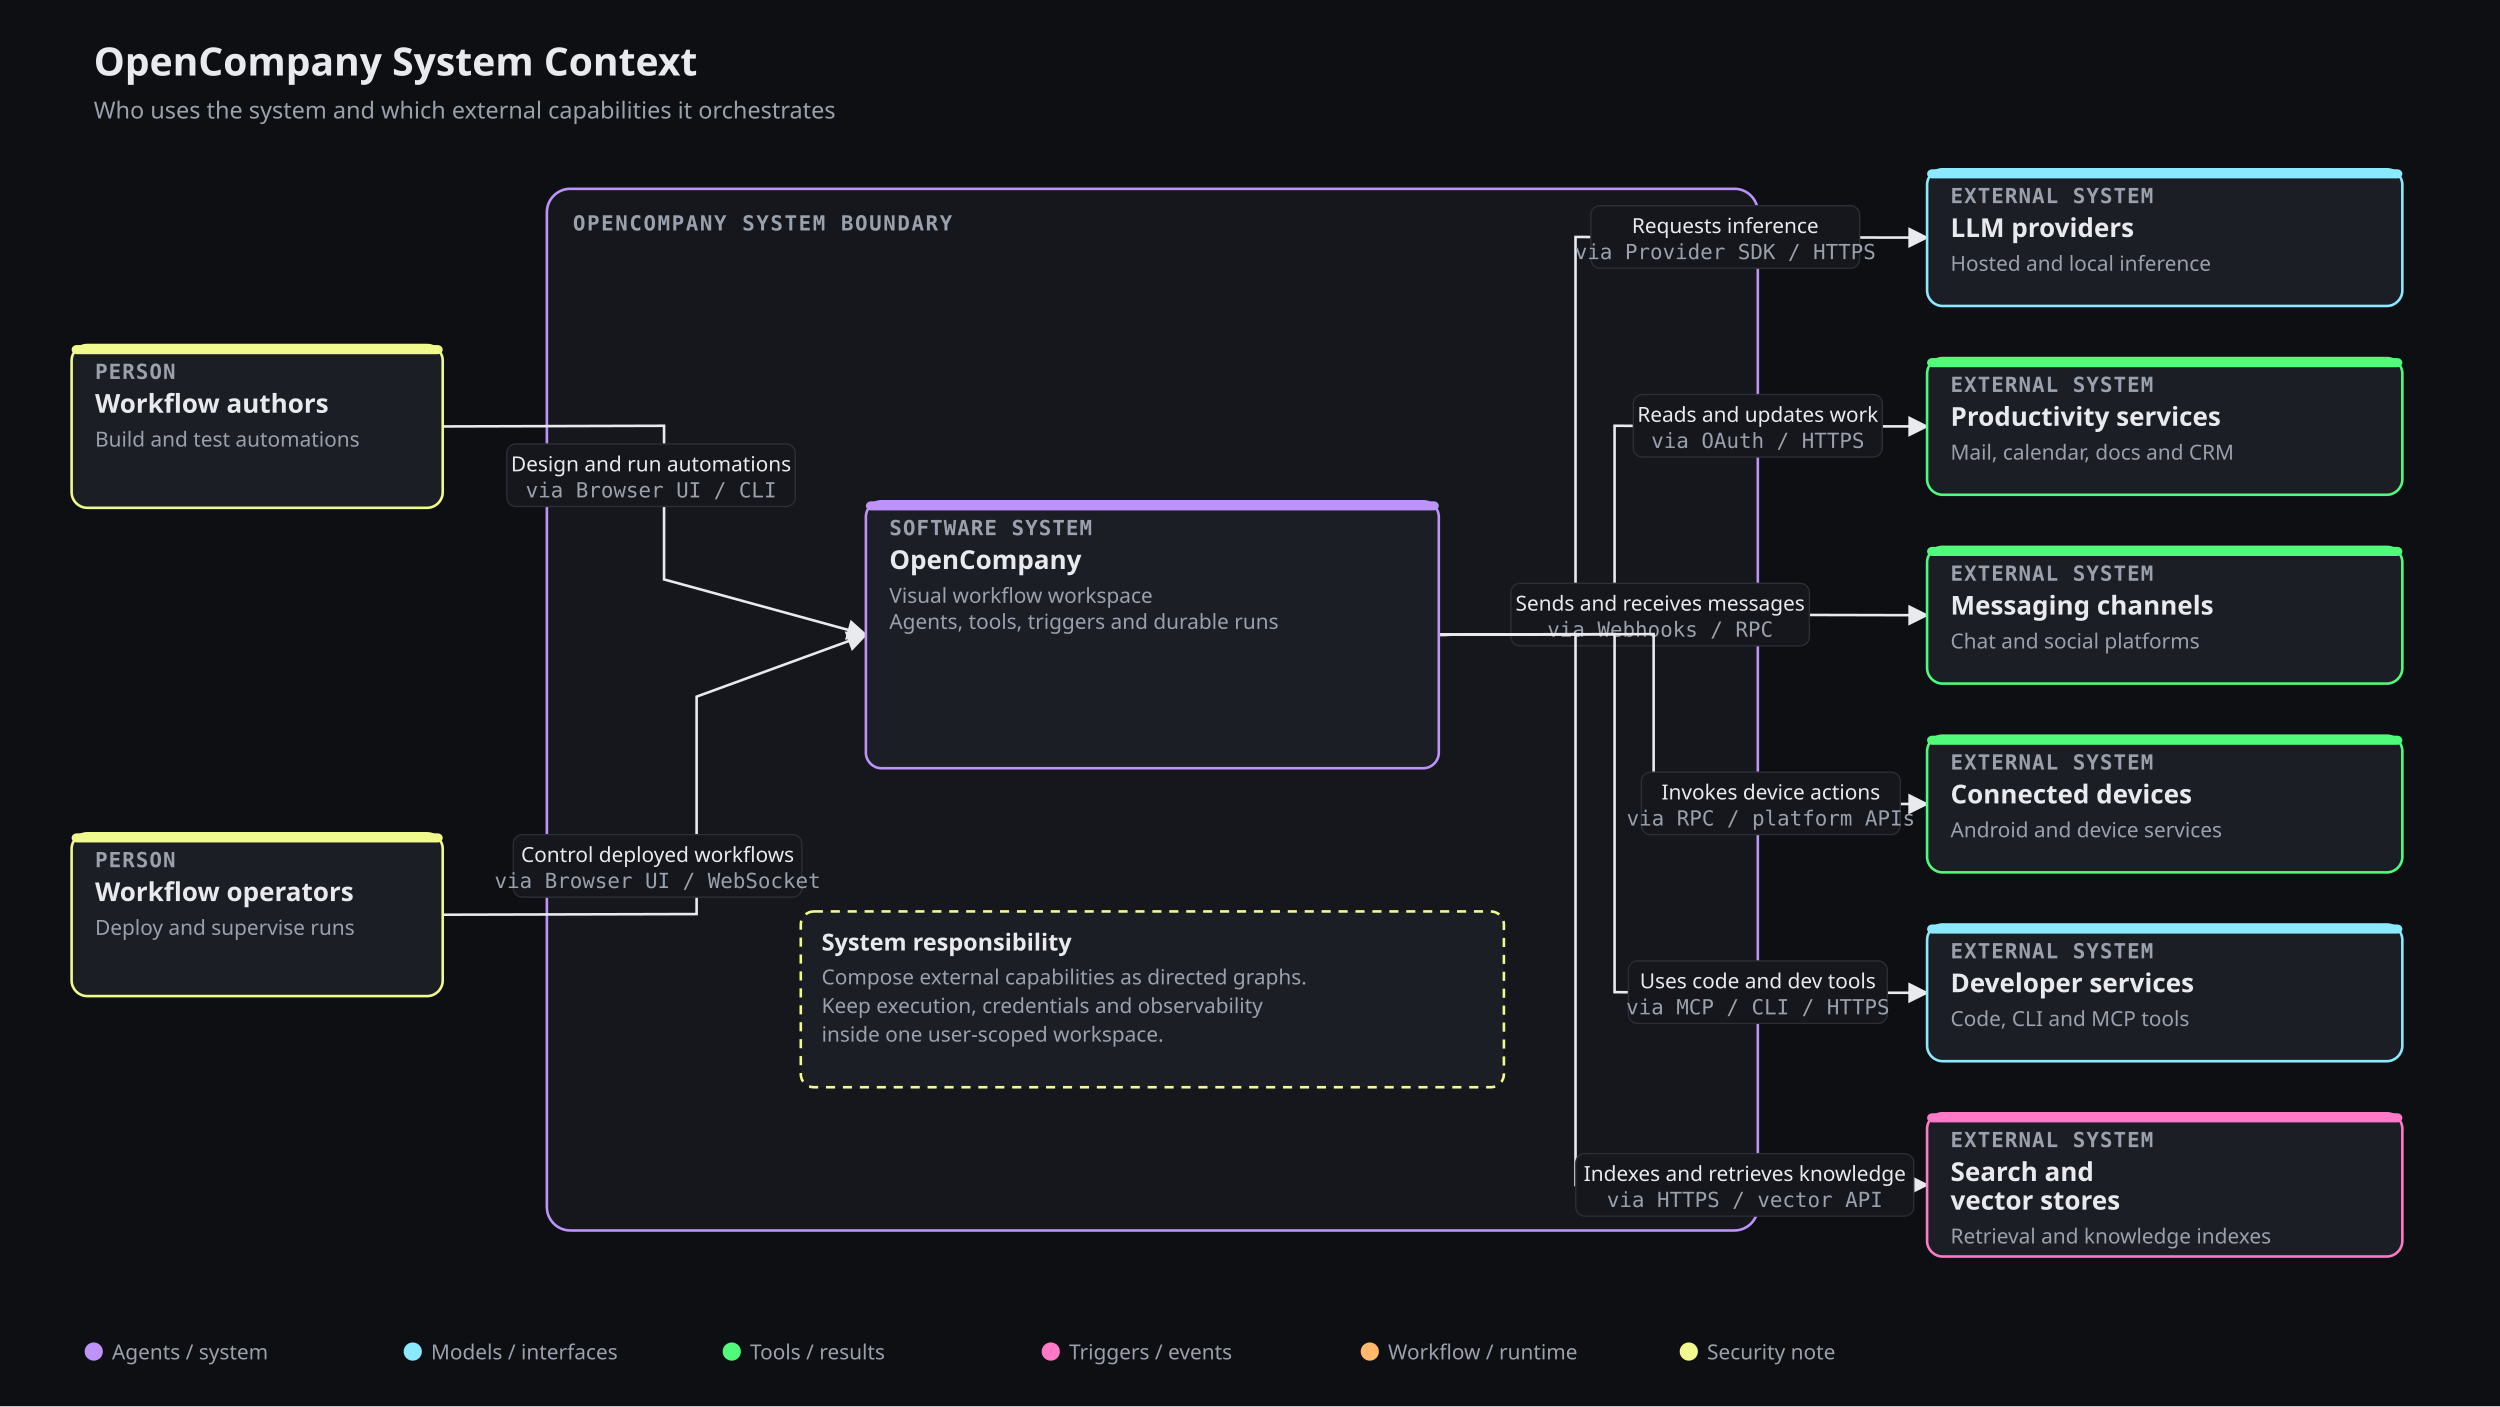
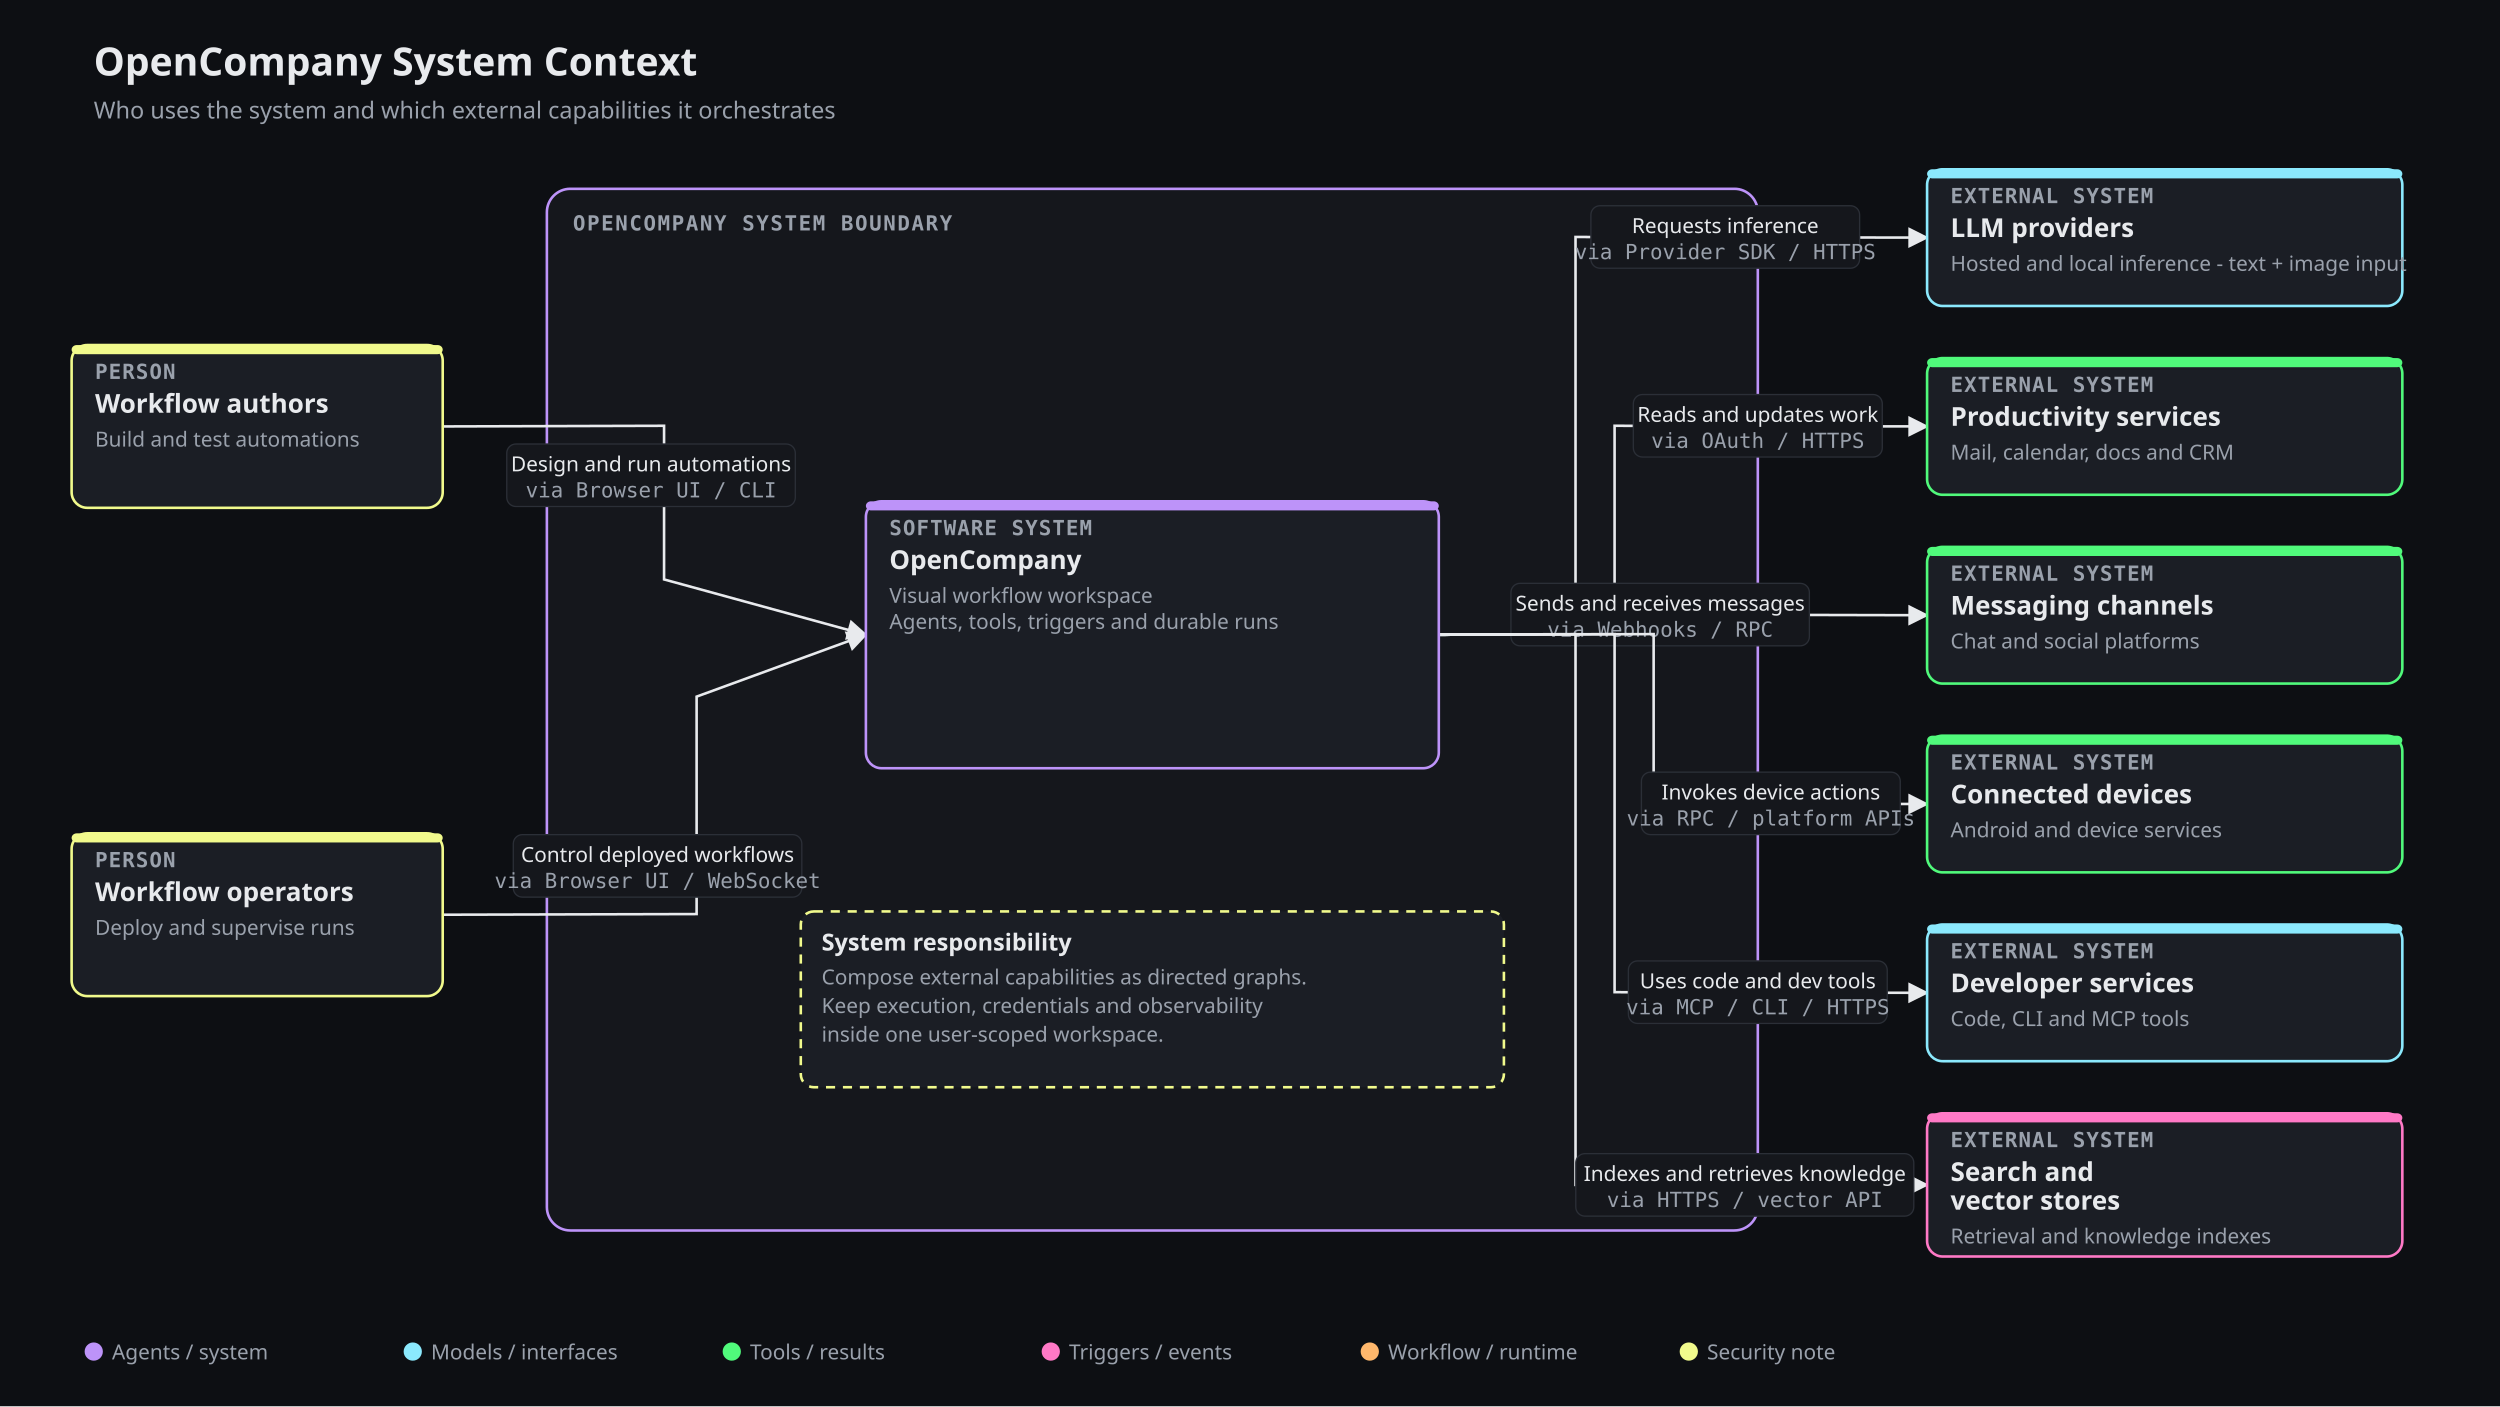
<svg xmlns="http://www.w3.org/2000/svg" viewBox="0 0 1920 1080" width="100%" role="img" aria-labelledby="title desc" data-theme="dark" data-geometry-signature="7b0bff93951dc145">
  <defs>
    <marker id="arrow" viewBox="0 0 10 10" refX="9" refY="5" markerWidth="8" markerHeight="8" orient="auto">
      <path d="M0,0 L10,5 L0,10 z" fill="#e8eaed" />
    </marker>
    <style>
    .title { fill:#e8eaed; font:700 30px Geist,system-ui,sans-serif; }
    .subtitle { fill:#9aa1ac; font:400 18px Geist,system-ui,sans-serif; }
    .group-label { fill:#9aa1ac; font:600 16px 'JetBrains Mono',ui-monospace,monospace; letter-spacing:1.2px; }
    .type-label { fill:#9aa1ac; font:600 16px 'JetBrains Mono',ui-monospace,monospace; letter-spacing:.8px; }
    .node-label { fill:#e8eaed; font:650 20px Geist,system-ui,sans-serif; }
    .node-detail { fill:#9aa1ac; font:400 16px Geist,system-ui,sans-serif; }
    .edge-label { fill:#e8eaed; font:500 16px Geist,system-ui,sans-serif; }
    .edge-protocol { fill:#9aa1ac; font:500 16px 'JetBrains Mono',ui-monospace,monospace; }
    .callout-title { fill:#e8eaed; font:650 18px Geist,system-ui,sans-serif; }
    .callout-text { fill:#9aa1ac; font:400 16px Geist,system-ui,sans-serif; }
    .legend { fill:#9aa1ac; font:500 16px Geist,system-ui,sans-serif; }
  </style>
  </defs>
  <rect width="1920" height="1080" fill="#0d0f13" />
  <text x="72" y="58" class="title">OpenCompany System Context</text>
  <text x="72" y="91" class="subtitle">Who uses the system and which external capabilities it orchestrates</text>
  <g data-group-id="opencompany-boundary">
    <rect x="420" y="145" width="930" height="800" rx="18" fill="#15171c" stroke="#bd93f9" stroke-width="2" />
    <text x="440" y="177" class="group-label">OPENCOMPANY SYSTEM BOUNDARY</text>
  </g>
  <g data-relationship-id="r-authors-design">
    <path d="M 340 327.5 L 510 327 L 510 445 L 665 487.5" fill="none" stroke="#e8eaed" stroke-width="2" marker-end="url(#arrow)" />
    <rect x="389.2" y="341.0" width="221.6" height="48" rx="7" fill="#15171c" stroke="#2b2f37" />
    <text x="500" y="362" class="edge-label" text-anchor="middle" textLength="203.6" lengthAdjust="spacingAndGlyphs">Design and run automations</text>
    <text x="500" y="382" class="edge-protocol" text-anchor="middle">via Browser UI / CLI</text>
  </g>
  <g data-relationship-id="r-operators-control">
    <path d="M 340 702.5 L 535 702 L 535 535 L 665 487.5" fill="none" stroke="#e8eaed" stroke-width="2" marker-end="url(#arrow)" />
    <rect x="394.2" y="641.0" width="221.6" height="48" rx="7" fill="#15171c" stroke="#2b2f37" />
    <text x="505" y="662" class="edge-label" text-anchor="middle" textLength="203.6" lengthAdjust="spacingAndGlyphs">Control deployed workflows</text>
    <text x="505" y="682" class="edge-protocol" text-anchor="middle" textLength="203.6" lengthAdjust="spacingAndGlyphs">via Browser UI / WebSocket</text>
  </g>
  <g data-relationship-id="r-opencompany-llm">
    <path d="M 1105 487.5 L 1210 487 L 1210 182 L 1480 182.5" fill="none" stroke="#e8eaed" stroke-width="2" marker-end="url(#arrow)" />
    <rect x="1221.8" y="158.0" width="206.4" height="48" rx="7" fill="#15171c" stroke="#2b2f37" />
    <text x="1325" y="179" class="edge-label" text-anchor="middle">Requests inference</text>
    <text x="1325" y="199" class="edge-protocol" text-anchor="middle" textLength="188.4" lengthAdjust="spacingAndGlyphs">via Provider SDK / HTTPS</text>
  </g>
  <g data-relationship-id="r-opencompany-productivity">
    <path d="M 1105 487.5 L 1240 487 L 1240 327 L 1480 327.5" fill="none" stroke="#e8eaed" stroke-width="2" marker-end="url(#arrow)" />
    <rect x="1254.4" y="303.0" width="191.2" height="48" rx="7" fill="#15171c" stroke="#2b2f37" />
    <text x="1350" y="324" class="edge-label" text-anchor="middle" textLength="173.2" lengthAdjust="spacingAndGlyphs">Reads and updates work</text>
    <text x="1350" y="344" class="edge-protocol" text-anchor="middle">via OAuth / HTTPS</text>
  </g>
  <g data-relationship-id="r-opencompany-messaging">
    <path d="M 1105 487.5 L 1270 487 L 1270 472 L 1480 472.5" fill="none" stroke="#e8eaed" stroke-width="2" marker-end="url(#arrow)" />
    <path d="M 1365.0 472.0 L 1275 472" fill="none" stroke="#9aa1ac" stroke-width="1" stroke-dasharray="3 4" opacity=".7" />
    <rect x="1160.4" y="448.0" width="229.2" height="48" rx="7" fill="#15171c" stroke="#2b2f37" />
    <text x="1275" y="469" class="edge-label" text-anchor="middle" textLength="211.2" lengthAdjust="spacingAndGlyphs">Sends and receives messages</text>
    <text x="1275" y="489" class="edge-protocol" text-anchor="middle">via Webhooks / RPC</text>
  </g>
  <g data-relationship-id="r-opencompany-devices">
    <path d="M 1105 487.5 L 1270 487 L 1270 617 L 1480 617.5" fill="none" stroke="#e8eaed" stroke-width="2" marker-end="url(#arrow)" />
    <rect x="1260.6" y="593.0" width="198.8" height="48" rx="7" fill="#15171c" stroke="#2b2f37" />
    <text x="1360" y="614" class="edge-label" text-anchor="middle" textLength="180.8" lengthAdjust="spacingAndGlyphs">Invokes device actions</text>
    <text x="1360" y="634" class="edge-protocol" text-anchor="middle" textLength="180.8" lengthAdjust="spacingAndGlyphs">via RPC / platform APIs</text>
  </g>
  <g data-relationship-id="r-opencompany-developer">
    <path d="M 1105 487.5 L 1240 487 L 1240 762 L 1480 762.5" fill="none" stroke="#e8eaed" stroke-width="2" marker-end="url(#arrow)" />
    <rect x="1250.6" y="738.0" width="198.8" height="48" rx="7" fill="#15171c" stroke="#2b2f37" />
    <text x="1350" y="759" class="edge-label" text-anchor="middle" textLength="180.8" lengthAdjust="spacingAndGlyphs">Uses code and dev tools</text>
    <text x="1350" y="779" class="edge-protocol" text-anchor="middle" textLength="180.8" lengthAdjust="spacingAndGlyphs">via MCP / CLI / HTTPS</text>
  </g>
  <g data-relationship-id="r-opencompany-search">
    <path d="M 1105 487.5 L 1210 487 L 1210 910 L 1480 910.0" fill="none" stroke="#e8eaed" stroke-width="2" marker-end="url(#arrow)" />
    <rect x="1210.2" y="886.0" width="259.6" height="48" rx="7" fill="#15171c" stroke="#2b2f37" />
    <text x="1340" y="907" class="edge-label" text-anchor="middle" textLength="241.6" lengthAdjust="spacingAndGlyphs">Indexes and retrieves knowledge</text>
    <text x="1340" y="927" class="edge-protocol" text-anchor="middle">via HTTPS / vector API</text>
  </g>
  <g data-component-id="workflow-authors">
    <rect x="55" y="265" width="285" height="125" rx="12" fill="#1b1e25" stroke="#f1fa8c" stroke-width="2" />
    <rect x="55" y="265" width="285" height="7" rx="4" fill="#f1fa8c" />
    <text x="73" y="291" class="type-label">PERSON</text>
    <text x="73" y="317" class="node-label">Workflow authors</text>
    <text x="73" y="343" class="node-detail">Build and test automations</text>
  </g>
  <g data-component-id="workflow-operators">
    <rect x="55" y="640" width="285" height="125" rx="12" fill="#1b1e25" stroke="#f1fa8c" stroke-width="2" />
    <rect x="55" y="640" width="285" height="7" rx="4" fill="#f1fa8c" />
    <text x="73" y="666" class="type-label">PERSON</text>
    <text x="73" y="692" class="node-label">Workflow operators</text>
    <text x="73" y="718" class="node-detail">Deploy and supervise runs</text>
  </g>
  <g data-component-id="opencompany">
    <rect x="665" y="385" width="440" height="205" rx="12" fill="#1b1e25" stroke="#bd93f9" stroke-width="2" />
    <rect x="665" y="385" width="440" height="7" rx="4" fill="#bd93f9" />
    <text x="683" y="411" class="type-label">SOFTWARE SYSTEM</text>
    <text x="683" y="437" class="node-label">OpenCompany</text>
    <text x="683" y="463" class="node-detail">Visual workflow workspace</text>
    <text x="683" y="483" class="node-detail">Agents, tools, triggers and durable runs</text>
  </g>
  <g data-component-id="llm-providers">
    <rect x="1480" y="130" width="365" height="105" rx="12" fill="#1b1e25" stroke="#8be9fd" stroke-width="2" />
    <rect x="1480" y="130" width="365" height="7" rx="4" fill="#8be9fd" />
    <text x="1498" y="156" class="type-label">EXTERNAL SYSTEM</text>
    <text x="1498" y="182" class="node-label">LLM providers</text>
-     <text x="1498" y="208" class="node-detail">Hosted and local inference</text>
+     <text x="1498" y="208" class="node-detail">Hosted and local inference - text + image input</text>
  </g>
  <g data-component-id="productivity-services">
    <rect x="1480" y="275" width="365" height="105" rx="12" fill="#1b1e25" stroke="#50fa7b" stroke-width="2" />
    <rect x="1480" y="275" width="365" height="7" rx="4" fill="#50fa7b" />
    <text x="1498" y="301" class="type-label">EXTERNAL SYSTEM</text>
    <text x="1498" y="327" class="node-label">Productivity services</text>
    <text x="1498" y="353" class="node-detail">Mail, calendar, docs and CRM</text>
  </g>
  <g data-component-id="messaging-channels">
    <rect x="1480" y="420" width="365" height="105" rx="12" fill="#1b1e25" stroke="#50fa7b" stroke-width="2" />
    <rect x="1480" y="420" width="365" height="7" rx="4" fill="#50fa7b" />
    <text x="1498" y="446" class="type-label">EXTERNAL SYSTEM</text>
    <text x="1498" y="472" class="node-label">Messaging channels</text>
    <text x="1498" y="498" class="node-detail">Chat and social platforms</text>
  </g>
  <g data-component-id="connected-devices">
    <rect x="1480" y="565" width="365" height="105" rx="12" fill="#1b1e25" stroke="#50fa7b" stroke-width="2" />
    <rect x="1480" y="565" width="365" height="7" rx="4" fill="#50fa7b" />
    <text x="1498" y="591" class="type-label">EXTERNAL SYSTEM</text>
    <text x="1498" y="617" class="node-label">Connected devices</text>
    <text x="1498" y="643" class="node-detail">Android and device services</text>
  </g>
  <g data-component-id="developer-services">
    <rect x="1480" y="710" width="365" height="105" rx="12" fill="#1b1e25" stroke="#8be9fd" stroke-width="2" />
    <rect x="1480" y="710" width="365" height="7" rx="4" fill="#8be9fd" />
    <text x="1498" y="736" class="type-label">EXTERNAL SYSTEM</text>
    <text x="1498" y="762" class="node-label">Developer services</text>
    <text x="1498" y="788" class="node-detail">Code, CLI and MCP tools</text>
  </g>
  <g data-component-id="search-vector-stores">
    <rect x="1480" y="855" width="365" height="110" rx="12" fill="#1b1e25" stroke="#ff79c6" stroke-width="2" />
    <rect x="1480" y="855" width="365" height="7" rx="4" fill="#ff79c6" />
    <text x="1498" y="881" class="type-label">EXTERNAL SYSTEM</text>
    <text x="1498" y="907" class="node-label">Search and</text>
    <text x="1498" y="929" class="node-label">vector stores</text>
    <text x="1498" y="955" class="node-detail">Retrieval and knowledge indexes</text>
  </g>
  <g data-callout-id="system-purpose">
    <rect x="615" y="700" width="540" height="135" rx="10" fill="#1b1e25" stroke="#f1fa8c" stroke-width="2" stroke-dasharray="7 6" />
    <text x="631" y="730" class="callout-title">System responsibility</text>
    <text x="631" y="756" class="callout-text">Compose external capabilities as directed graphs.</text>
    <text x="631" y="778" class="callout-text">Keep execution, credentials and observability</text>
    <text x="631" y="800" class="callout-text">inside one user-scoped workspace.</text>
  </g>
  <g aria-label="Legend">
    <circle cx="72" cy="1038" r="7" fill="#bd93f9" />
    <text x="86" y="1044" class="legend">Agents / system</text>
    <circle cx="317" cy="1038" r="7" fill="#8be9fd" />
    <text x="331" y="1044" class="legend">Models / interfaces</text>
    <circle cx="562" cy="1038" r="7" fill="#50fa7b" />
    <text x="576" y="1044" class="legend">Tools / results</text>
    <circle cx="807" cy="1038" r="7" fill="#ff79c6" />
    <text x="821" y="1044" class="legend">Triggers / events</text>
    <circle cx="1052" cy="1038" r="7" fill="#ffb86c" />
    <text x="1066" y="1044" class="legend">Workflow / runtime</text>
    <circle cx="1297" cy="1038" r="7" fill="#f1fa8c" />
    <text x="1311" y="1044" class="legend">Security note</text>
  </g>
</svg>
